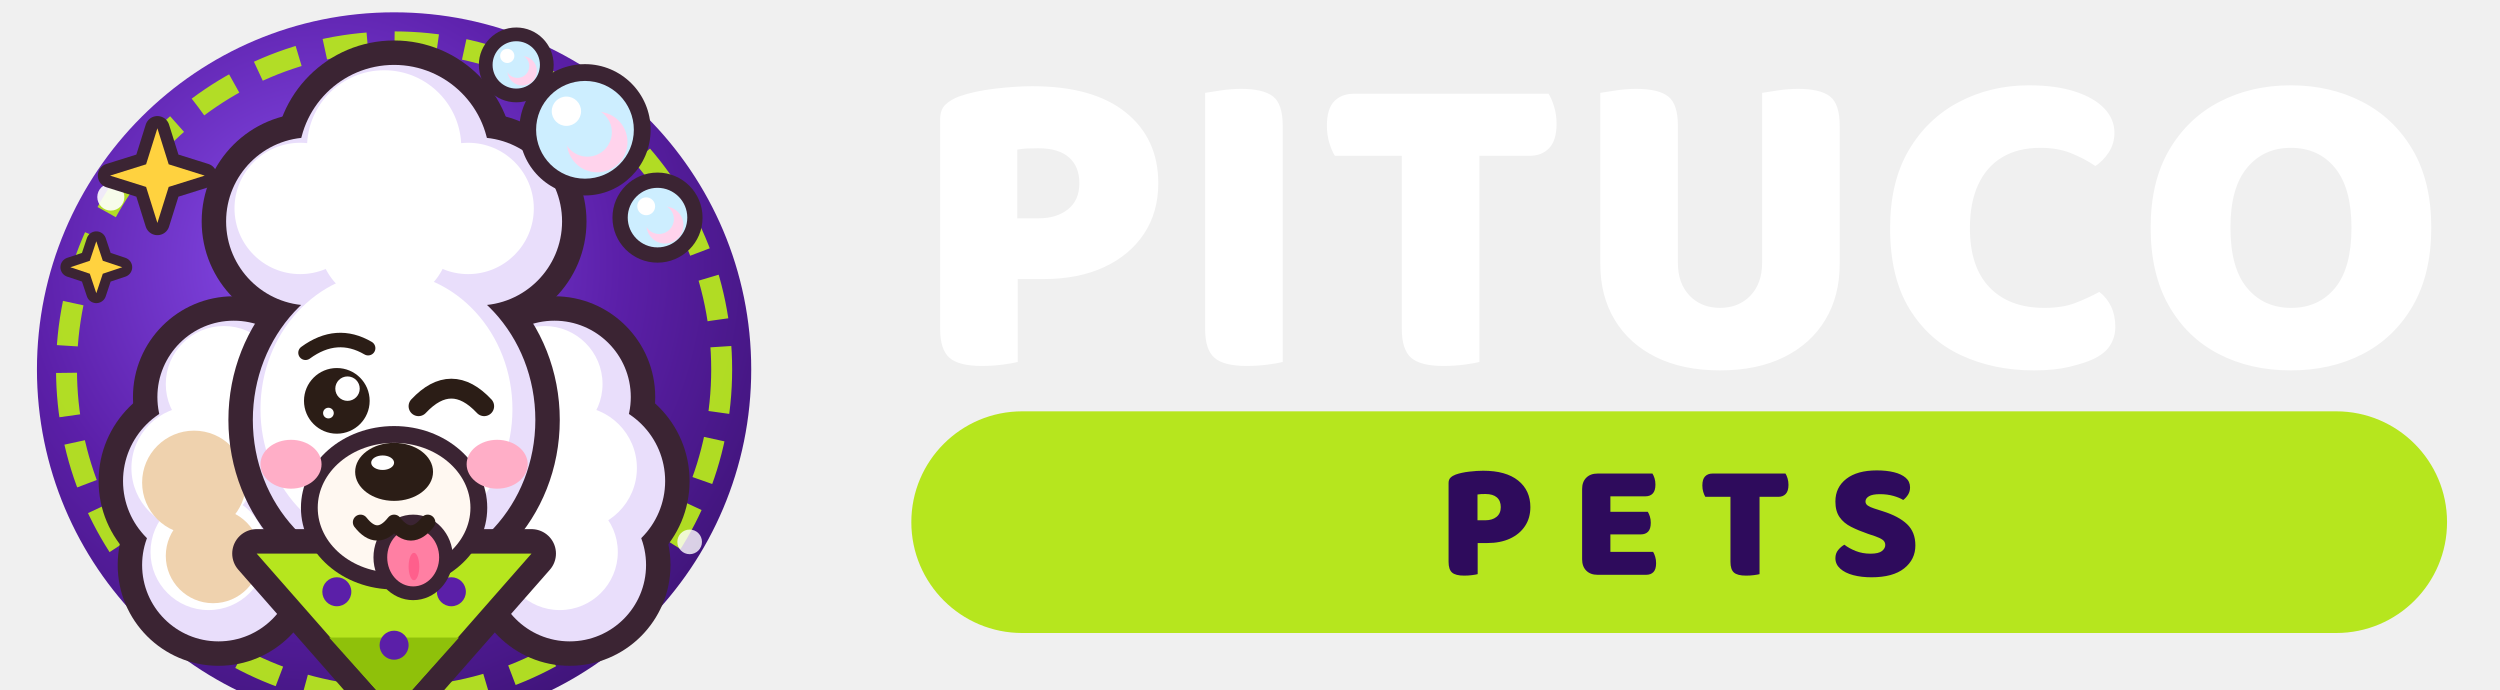
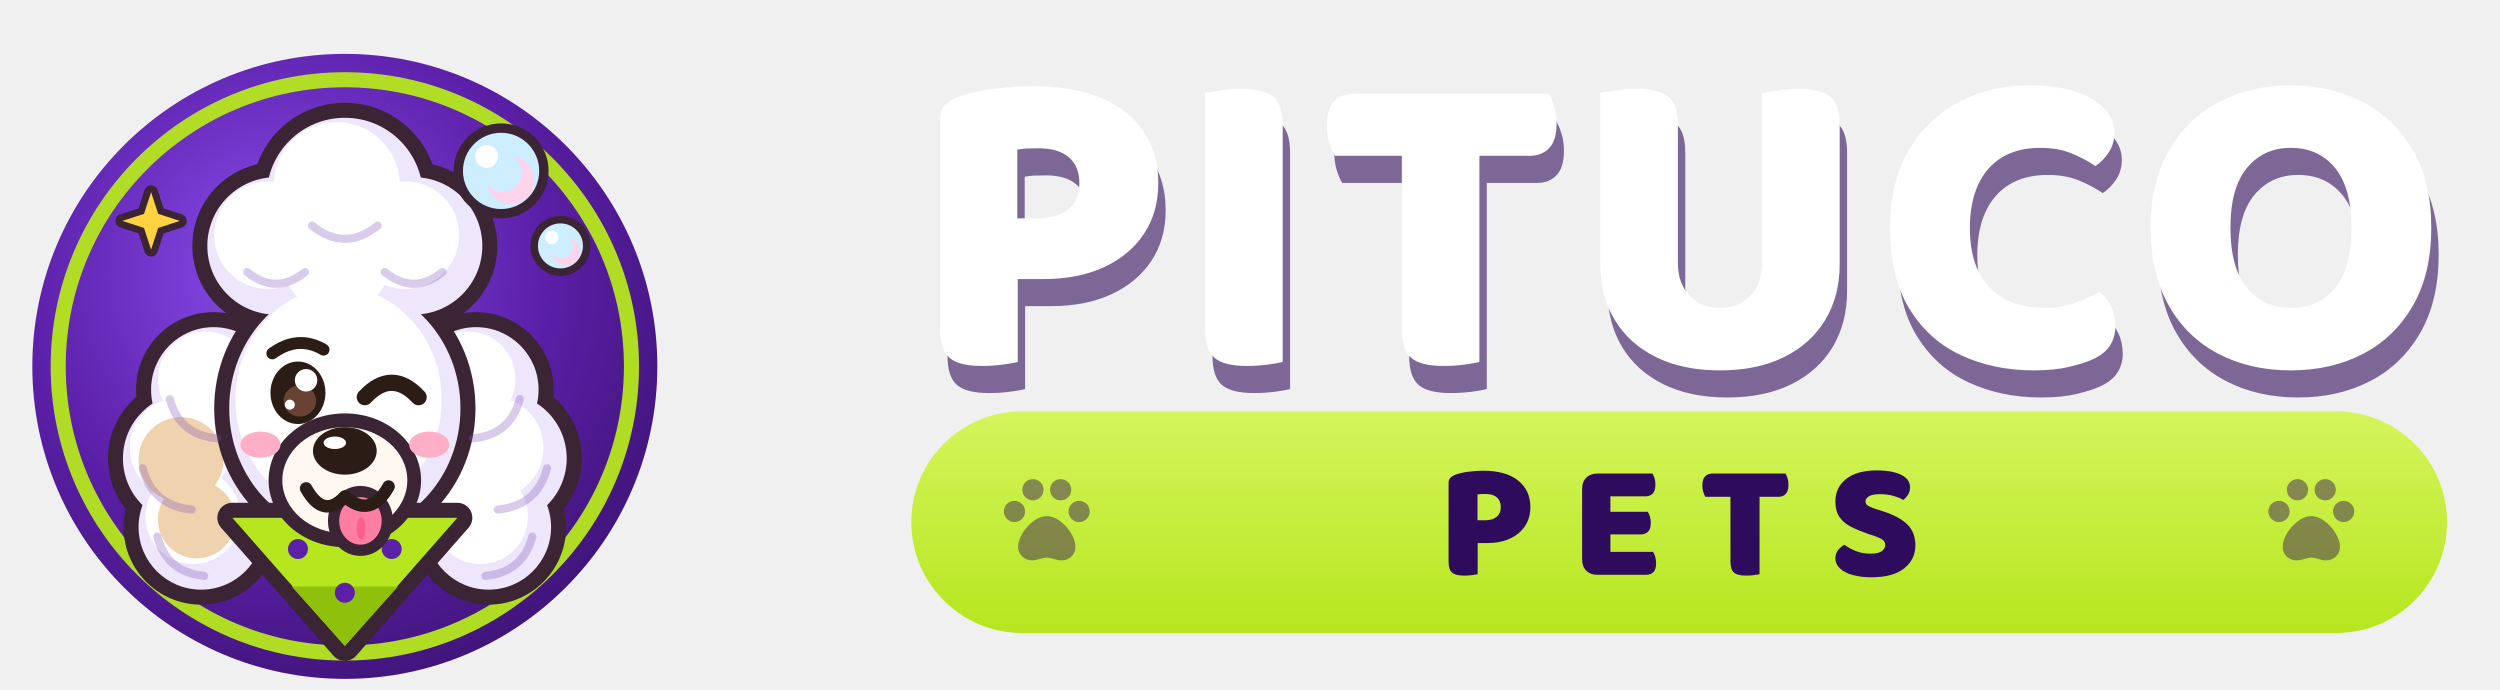
<svg xmlns="http://www.w3.org/2000/svg" viewBox="0 0 203 56" width="203" height="56" role="img" aria-label="Pituco Pets">
-   <g transform="translate(0 -4.0)">
+   <style>
+     .pituco-character { transform-origin: 50px 70px; }
+     .pituco-eye { transform-box: fill-box; transform-origin: center; }
+     .pituco-ear-left { transform-origin: 29px 45px; }
+     .pituco-ear-right { transform-origin: 71px 45px; }
+     @media (prefers-reduced-motion: no-preference) {
+       .pituco-eye { animation: pituco-blink 2.8s ease-in-out 1; }
+       .pituco-character { animation: pituco-hello 1.2s ease-out 1; }
+     }
+     @keyframes pituco-blink { 0%,42%,48%,76%,82%,100% { transform:scaleY(1); } 45%,79% { transform:scaleY(.12); } }
+     @keyframes pituco-hello { 0%,100% { transform:rotate(0); } 30% { transform:rotate(-4deg); } 65% { transform:rotate(3deg); } }
+     @media (prefers-reduced-motion: reduce) { .pituco-character,.pituco-eye { animation:none !important; transform:none !important; } }
+     </style>
+   <defs>
+     <linearGradient id="selo-logo-branco-pilula" x1="0" y1="0" x2="0" y2="1">
+       <stop offset="0" stop-color="#d4f55c" />
+       <stop offset="1" stop-color="#b6e61e" />
+     </linearGradient>
+     <path id="selo-logo-branco-nome" d="M82.604 17.728H84.332Q85.808 17.728 86.726 16.99Q87.644 16.252 87.644 14.884Q87.644 13.516 86.798 12.778Q85.952 12.04 84.332 12.04Q83.756 12.04 83.378 12.058Q83 12.076 82.604 12.148ZM84.728 22.66H76.34V9.664Q76.34 8.908 76.772 8.494Q77.204 8.08 77.888 7.828Q79.112 7.396 80.804 7.198Q82.496 7 83.828 7Q88.76 7 91.406 9.124Q94.052 11.248 94.052 14.884Q94.052 17.224 92.9 18.97Q91.748 20.716 89.66 21.688Q87.572 22.66 84.728 22.66ZM76.34 19.924H82.64V29.392Q82.244 29.5 81.416 29.608Q80.588 29.716 79.724 29.716Q77.852 29.716 77.096 29.05Q76.34 28.384 76.34 26.728ZM97.856 13.516H104.156V29.392Q103.76 29.5 102.932 29.608Q102.104 29.716 101.24 29.716Q99.368 29.716 98.612 29.05Q97.856 28.384 97.856 26.728ZM104.156 21.832H97.856V7.54Q98.288 7.468 99.134 7.342Q99.98 7.216 100.772 7.216Q102.572 7.216 103.364 7.828Q104.156 8.44 104.156 10.204ZM113.756 12.652V7.612H125.744Q125.996 8.008 126.194 8.656Q126.392 9.304 126.392 10.06Q126.392 11.392 125.798 12.022Q125.204 12.652 124.196 12.652ZM120.38 7.612V12.652H108.392Q108.14 12.256 107.942 11.608Q107.744 10.96 107.744 10.204Q107.744 8.836 108.338 8.224Q108.932 7.612 109.94 7.612ZM113.828 11.68H120.128V29.392Q119.732 29.5 118.904 29.608Q118.076 29.716 117.212 29.716Q115.34 29.716 114.584 29.05Q113.828 28.384 113.828 26.728ZM139.664 30.076Q136.64 30.076 134.462 28.996Q132.284 27.916 131.114 25.972Q129.944 24.028 129.944 21.436V19.24H136.244V21.328Q136.244 23.02 137.198 24.01Q138.152 25 139.664 25Q141.176 25 142.13 24.01Q143.084 23.02 143.084 21.328V19.24H149.384V21.436Q149.384 24.028 148.214 25.972Q147.044 27.916 144.866 28.996Q142.688 30.076 139.664 30.076ZM136.244 20.212H129.944V7.54Q130.376 7.468 131.222 7.342Q132.068 7.216 132.86 7.216Q134.66 7.216 135.452 7.828Q136.244 8.44 136.244 10.204ZM149.384 20.284H143.084V7.54Q143.516 7.468 144.362 7.342Q145.208 7.216 146 7.216Q147.8 7.216 148.592 7.828Q149.384 8.44 149.384 10.204ZM171.692 10.78Q171.692 11.68 171.224 12.382Q170.756 13.084 170.144 13.48Q169.244 12.868 168.164 12.436Q167.084 12.004 165.68 12.004Q163.844 12.004 162.566 12.778Q161.288 13.552 160.622 15.01Q159.956 16.468 159.956 18.52Q159.956 21.688 161.558 23.344Q163.16 25 166.004 25Q167.48 25 168.506 24.604Q169.532 24.208 170.468 23.704Q171.08 24.172 171.422 24.892Q171.764 25.612 171.764 26.548Q171.764 27.376 171.332 28.06Q170.9 28.744 169.856 29.212Q169.208 29.5 168.02 29.788Q166.832 30.076 165.14 30.076Q161.9 30.076 159.254 28.852Q156.608 27.628 155.042 25.072Q153.476 22.516 153.476 18.52Q153.476 14.776 154.988 12.202Q156.5 9.628 159.074 8.278Q161.648 6.928 164.744 6.928Q166.94 6.928 168.488 7.432Q170.036 7.936 170.864 8.8Q171.692 9.664 171.692 10.78ZM197.42 18.484Q197.42 22.228 195.926 24.82Q194.432 27.412 191.858 28.744Q189.284 30.076 186.008 30.076Q182.732 30.076 180.158 28.744Q177.584 27.412 176.108 24.82Q174.632 22.228 174.632 18.484Q174.632 14.74 176.144 12.166Q177.656 9.592 180.23 8.26Q182.804 6.928 186.008 6.928Q189.212 6.928 191.804 8.26Q194.396 9.592 195.908 12.166Q197.42 14.74 197.42 18.484ZM190.94 18.484Q190.94 15.28 189.608 13.642Q188.276 12.004 186.008 12.004Q183.812 12.004 182.462 13.624Q181.112 15.244 181.112 18.484Q181.112 21.76 182.462 23.38Q183.812 25 186.044 25Q188.276 25 189.608 23.38Q190.94 21.76 190.94 18.484Z" />
+   </defs>
+   <g transform="scale(0.875)">
    <defs>
      <radialGradient id="selo-logo-branco" cx="40%" cy="35%" r="70%">
        <stop offset="0" stop-color="#8a4ff0" />
        <stop offset=".6" stop-color="#5b1fa8" />
        <stop offset="1" stop-color="#3f1478" />
      </radialGradient>
    </defs>
    <circle cx="32" cy="34" r="29" fill="url(#selo-logo-branco)" />
-     <circle cx="32" cy="34" r="26.6" fill="none" stroke="#b6e61e" stroke-width="1.7" stroke-dasharray="3.5 2.2" opacity=".95" />
-     <circle cx="9" cy="20" r="1.1" fill="#ffffff" opacity="0.9" />
-     <circle cx="56" cy="48" r="1" fill="#ffffff" opacity="0.8" />
-     <circle cx="12" cy="50" r="0.8" fill="#ffffff" opacity="0.7" />
-     <g transform="translate(1.00 5.24) scale(0.62)">
-       <circle cx="29" cy="50" r="13.2" fill="#3b2433" />
-       <circle cx="25" cy="61" r="13.7" fill="#3b2433" />
-       <circle cx="27" cy="72" r="13.2" fill="#3b2433" />
-       <circle cx="71" cy="50" r="13.2" fill="#3b2433" />
-       <circle cx="75" cy="61" r="13.7" fill="#3b2433" />
-       <circle cx="73" cy="72" r="13.2" fill="#3b2433" />
-       <circle cx="29" cy="50" r="10" fill="#e9defb" />
-       <circle cx="25" cy="61" r="10.5" fill="#e9defb" />
-       <circle cx="27" cy="72" r="10" fill="#e9defb" />
-       <circle cx="71" cy="50" r="10" fill="#e9defb" />
-       <circle cx="75" cy="61" r="10.5" fill="#e9defb" />
-       <circle cx="73" cy="72" r="10" fill="#e9defb" />
-       <circle cx="27.7" cy="48.3" r="7.6" fill="#ffffff" />
-       <circle cx="23.7" cy="59.3" r="8.1" fill="#ffffff" />
-       <circle cx="25.7" cy="70.3" r="7.6" fill="#ffffff" />
-       <circle cx="69.7" cy="48.3" r="7.6" fill="#ffffff" />
-       <circle cx="73.7" cy="59.3" r="8.1" fill="#ffffff" />
-       <circle cx="71.7" cy="70.3" r="7.6" fill="#ffffff" />
-       <circle cx="23.8" cy="61.2" r="6.8" fill="#efd2ae" />
-       <circle cx="26.3" cy="70.8" r="6.2" fill="#efd2ae" />
-       <ellipse cx="50" cy="53" rx="21.7" ry="23.2" fill="#3b2433" />
-       <circle cx="39" cy="27" r="14.2" fill="#3b2433" />
-       <circle cx="61" cy="27" r="14.2" fill="#3b2433" />
-       <circle cx="50" cy="19" r="15.7" fill="#3b2433" />
-       <circle cx="50" cy="31" r="14.2" fill="#3b2433" />
-       <ellipse cx="50" cy="53" rx="18.5" ry="20" fill="#e9defb" />
-       <circle cx="39" cy="27" r="11" fill="#e9defb" />
-       <circle cx="61" cy="27" r="11" fill="#e9defb" />
-       <circle cx="50" cy="19" r="12.5" fill="#e9defb" />
-       <circle cx="50" cy="31" r="11" fill="#e9defb" />
-       <circle cx="37.7" cy="25.3" r="8.6" fill="#ffffff" />
-       <circle cx="59.7" cy="25.3" r="8.6" fill="#ffffff" />
-       <circle cx="48.7" cy="17.3" r="10.1" fill="#ffffff" />
-       <circle cx="48.7" cy="29.3" r="8.6" fill="#ffffff" />
-       <ellipse cx="49" cy="51.6" rx="16.5" ry="18" fill="#ffffff" />
-       <polygon points="32,70.5 68,70.5 50,91" fill="#3b2433" stroke="#3b2433" stroke-width="6.4" stroke-linejoin="round" />
-       <polygon points="32,70.5 68,70.5 50,91" fill="#b6e61e" />
-       <polygon points="41.5,81.5 58.5,81.5 50,91" fill="#8fc10a" />
-       <circle cx="42.5" cy="75.5" r="1.9" fill="#5b1fa8" />
-       <circle cx="57.5" cy="75.5" r="1.9" fill="#5b1fa8" />
-       <circle cx="50" cy="82.5" r="1.9" fill="#5b1fa8" />
-       <circle cx="75" cy="15" r="8.6" fill="#3b2433" />
-       <circle cx="75" cy="15" r="6.4" fill="#cdeeff" />
-       <circle cx="76.6" cy="16.6" r="3.968" fill="#ffd3ec" />
-       <circle cx="75.32" cy="15.32" r="3.2" fill="#cdeeff" />
-       <circle cx="72.568" cy="12.568" r="1.92" fill="#ffffff" />
-       <circle cx="84.5" cy="26.5" r="5.9" fill="#3b2433" />
-       <circle cx="84.5" cy="26.5" r="3.9" fill="#cdeeff" />
-       <circle cx="85.475" cy="27.475" r="2.418" fill="#ffd3ec" />
-       <circle cx="84.695" cy="26.695" r="1.95" fill="#cdeeff" />
-       <circle cx="83.018" cy="25.018" r="1.17" fill="#ffffff" />
-       <circle cx="66" cy="6.5" r="4.9" fill="#3b2433" />
-       <circle cx="66" cy="6.5" r="3.1" fill="#cdeeff" />
-       <circle cx="66.775" cy="7.275" r="1.922" fill="#ffd3ec" />
-       <circle cx="66.155" cy="6.655" r="1.55" fill="#cdeeff" />
-       <circle cx="64.822" cy="5.322" r="0.93" fill="#ffffff" />
-       <polygon points="19.0,14.8 20.48,19.52 25.2,21.0 20.48,22.48 19.0,27.2 17.52,22.48 12.8,21.0 17.52,19.52" fill="#3b2433" stroke="#3b2433" stroke-width="3.2" stroke-linejoin="round" />
-       <polygon points="19.0,14.8 20.48,19.52 25.2,21.0 20.48,22.48 19.0,27.2 17.52,22.48 12.8,21.0 17.52,19.52" fill="#ffd23f" />
-       <polygon points="11.0,29.6 11.85,32.15 14.4,33.0 11.85,33.85 11.0,36.4 10.15,33.85 7.6,33.0 10.15,32.15" fill="#3b2433" stroke="#3b2433" stroke-width="2.6" stroke-linejoin="round" />
-       <polygon points="11.0,29.6 11.85,32.15 14.4,33.0 11.85,33.85 11.0,36.4 10.15,33.85 7.6,33.0 10.15,32.15" fill="#ffd23f" />
-       <ellipse cx="50" cy="64.5" rx="12.2" ry="10.7" fill="#3b2433" />
-       <ellipse cx="50" cy="64.5" rx="10" ry="8.5" fill="#fff8f1" />
-       <ellipse cx="52.5" cy="71" rx="5.2" ry="5.6" fill="#3b2433" />
-       <ellipse cx="52.5" cy="71" rx="3.4" ry="3.8" fill="#ff7fa3" />
-       <ellipse cx="52.6" cy="72.2" rx="0.7" ry="1.8" fill="#ff5f8c" />
-       <ellipse cx="36.5" cy="58.8" rx="4" ry="3.2" fill="#ffaec7" />
-       <ellipse cx="63.5" cy="58.8" rx="4" ry="3.2" fill="#ffaec7" />
-       <circle cx="42.5" cy="50.5" r="4.3" fill="#2b1d16" />
-       <ellipse cx="50" cy="59.8" rx="5.1" ry="3.8" fill="#2b1d16" />
-       <circle cx="43.9" cy="48.9" r="1.6" fill="#ffffff" />
-       <circle cx="41.4" cy="52.1" r="0.7" fill="#ffffff" />
-       <ellipse cx="48.5" cy="58.6" rx="1.5" ry="0.95" fill="#ffffff" />
-       <path d="M53.2 51.2Q57.5 46.6 61.8 51.2" fill="none" stroke="#2b1d16" stroke-width="2.6" stroke-linecap="round" />
-       <path d="M38.4 44.2Q42.5 41.2 46.6 43.6" fill="none" stroke="#2b1d16" stroke-width="1.9" stroke-linecap="round" />
-       <path d="M45.6 66.4Q47.8 69.2 50 66.4M50 66.4Q52.2 69.2 54.4 66.4" fill="none" stroke="#2b1d16" stroke-width="2.0" stroke-linecap="round" />
+     <circle cx="32" cy="34" r="26.6" fill="none" stroke="#b6e61e" stroke-width="1.4" opacity=".95" />
+     <g transform="translate(3.00 7.16) scale(0.58)">
+       <g class="pituco-character">
+         <g class="pituco-ear-left">
+           <circle cx="29" cy="50" r="12.4" fill="#3b2433" />
+           <circle cx="25" cy="61" r="12.9" fill="#3b2433" />
+           <circle cx="27" cy="72" r="12.4" fill="#3b2433" />
+           <circle cx="29" cy="50" r="10" fill="#eee6fa" />
+           <circle cx="25" cy="61" r="10.5" fill="#eee6fa" />
+           <circle cx="27" cy="72" r="10" fill="#eee6fa" />
+           <circle cx="27.7" cy="48.3" r="7.6" fill="#ffffff" />
+           <circle cx="23.7" cy="59.3" r="8.1" fill="#ffffff" />
+           <circle cx="25.7" cy="70.3" r="7.6" fill="#ffffff" />
+           <circle cx="23.8" cy="61.2" r="6.8" fill="#efd2ae" />
+           <circle cx="26.3" cy="70.8" r="6.2" fill="#efd2ae" />
+         </g>
+         <g class="pituco-ear-right">
+           <circle cx="71" cy="50" r="12.4" fill="#3b2433" />
+           <circle cx="75" cy="61" r="12.9" fill="#3b2433" />
+           <circle cx="73" cy="72" r="12.4" fill="#3b2433" />
+           <circle cx="71" cy="50" r="10" fill="#eee6fa" />
+           <circle cx="75" cy="61" r="10.5" fill="#eee6fa" />
+           <circle cx="73" cy="72" r="10" fill="#eee6fa" />
+           <circle cx="69.7" cy="48.3" r="7.6" fill="#ffffff" />
+           <circle cx="73.7" cy="59.3" r="8.1" fill="#ffffff" />
+           <circle cx="71.7" cy="70.3" r="7.6" fill="#ffffff" />
+         </g>
+         <ellipse cx="50" cy="53" rx="20.9" ry="22.4" fill="#3b2433" />
+         <circle cx="39" cy="27" r="13.4" fill="#3b2433" />
+         <circle cx="61" cy="27" r="13.4" fill="#3b2433" />
+         <circle cx="50" cy="19" r="14.9" fill="#3b2433" />
+         <circle cx="50" cy="31" r="13.4" fill="#3b2433" />
+         <ellipse cx="50" cy="53" rx="18.5" ry="20" fill="#eee6fa" />
+         <circle cx="39" cy="27" r="11" fill="#eee6fa" />
+         <circle cx="61" cy="27" r="11" fill="#eee6fa" />
+         <circle cx="50" cy="19" r="12.5" fill="#eee6fa" />
+         <circle cx="50" cy="31" r="11" fill="#eee6fa" />
+         <circle cx="37.7" cy="25.3" r="8.6" fill="#ffffff" />
+         <circle cx="59.7" cy="25.3" r="8.6" fill="#ffffff" />
+         <circle cx="48.7" cy="17.3" r="10.1" fill="#ffffff" />
+         <circle cx="48.7" cy="29.3" r="8.6" fill="#ffffff" />
+         <ellipse cx="49" cy="51.6" rx="16.5" ry="18" fill="#ffffff" />
+         <polygon points="32,70.5 68,70.5 50,91" fill="#3b2433" stroke="#3b2433" stroke-width="4.8" stroke-linejoin="round" />
+         <polygon points="32,70.5 68,70.5 50,91" fill="#b6e61e" />
+         <polygon points="41.5,81.5 58.5,81.5 50,91" fill="#8fc10a" />
+         <circle cx="42.5" cy="75.5" r="1.6" fill="#5b1fa8" />
+         <circle cx="57.5" cy="75.5" r="1.6" fill="#5b1fa8" />
+         <circle cx="50" cy="82.5" r="1.6" fill="#5b1fa8" />
+         <g class="pituco-bubble pituco-bubble-75">
+           <circle cx="75" cy="15" r="7.6" fill="#3b2433" />
+           <circle cx="75" cy="15" r="6.1" fill="#cdeeff" />
+           <circle cx="76.525" cy="16.525" r="3.782" fill="#ffd3ec" />
+           <circle cx="75.305" cy="15.305" r="3.05" fill="#cdeeff" />
+           <circle cx="72.682" cy="12.682" r="1.83" fill="#ffffff" />
+         </g>
+         <g class="pituco-bubble pituco-bubble-84">
+           <circle cx="84.5" cy="27" r="4.8" fill="#3b2433" />
+           <circle cx="84.5" cy="27" r="3.6" fill="#cdeeff" />
+           <circle cx="85.4" cy="27.9" r="2.232" fill="#ffd3ec" />
+           <circle cx="84.68" cy="27.18" r="1.8" fill="#cdeeff" />
+           <circle cx="83.132" cy="25.632" r="1.08" fill="#ffffff" />
+         </g>
+         <g class="pituco-sparkle">
+           <polygon points="19.0,18.4 20.13,21.87 23.6,23.0 20.13,24.13 19.0,27.6 17.87,24.13 14.4,23.0 17.87,21.87" fill="#3b2433" stroke="#3b2433" stroke-width="2.2" stroke-linejoin="round" />
+           <polygon points="19.0,18.4 20.13,21.87 23.6,23.0 20.13,24.13 19.0,27.6 17.87,24.13 14.4,23.0 17.87,21.87" fill="#ffd23f" />
+         </g>
+         <ellipse cx="50" cy="64.5" rx="12.2" ry="10.7" fill="#3b2433" />
+         <ellipse cx="50" cy="64.5" rx="10" ry="8.5" fill="#fff8f1" />
+         <g class="pituco-tongue">
+           <ellipse cx="52.5" cy="71" rx="5.2" ry="5.6" fill="#3b2433" />
+           <ellipse cx="52.5" cy="71" rx="3.4" ry="3.8" fill="#ff7fa3" />
+           <ellipse cx="52.6" cy="72.2" rx="0.7" ry="1.8" fill="#ff5f8c" />
+         </g>
+         <ellipse cx="36.5" cy="58.8" rx="3.2" ry="2.1" fill="#ffaec7" />
+         <ellipse cx="63.5" cy="58.8" rx="3.2" ry="2.1" fill="#ffaec7" />
+         <g class="pituco-eye">
+           <ellipse cx="42.5" cy="50.5" rx="4.4" ry="5.0" fill="#2b1d16" />
+           <ellipse cx="42.8" cy="51.8" rx="2.6" ry="2.5" fill="#684333" />
+           <circle cx="43.8" cy="48.5" r="1.8" fill="#ffffff" />
+           <circle cx="41.2" cy="52.4" r="0.8" fill="#ffffff" />
+         </g>
+         <ellipse cx="50" cy="59.8" rx="5.1" ry="3.8" fill="#2b1d16" />
+         <ellipse cx="48.4" cy="58.5" rx="1.8" ry="1.0" fill="#ffffff" />
+         <g class="pituco-ear-left">
+           <path d="M22 51.5Q23.5 57.2 29.5 57.8M17.65 62.58Q19.23 68.56 25.52 69.19M20 73.5Q21.5 79.2 27.5 79.8" fill="none" stroke="#7b56b8" stroke-opacity="0.3" stroke-width="1.3" stroke-linecap="round" />
+         </g>
+         <g class="pituco-ear-right">
+           <path d="M78 51.5Q76.5 57.2 70.5 57.8M82.35 62.58Q80.78 68.56 74.47 69.19M80 73.5Q78.5 79.2 72.5 79.8" fill="none" stroke="#7b56b8" stroke-opacity="0.3" stroke-width="1.3" stroke-linecap="round" />
+         </g>
+         <path d="M34.38 31.18Q39 34.92 43.62 31.18M56.38 31.18Q61 34.92 65.62 31.18M44.75 23.75Q50 28 55.25 23.75" fill="none" stroke="#7b56b8" stroke-opacity="0.3" stroke-width="1.3" stroke-linecap="round" />
+         <path d="M53.2 51.2Q57.5 46.6 61.8 51.2" fill="none" stroke="#2b1d16" stroke-width="2.6" stroke-linecap="round" />
+         <path d="M38.4 44.2Q42.5 41.2 46.6 43.6" fill="none" stroke="#2b1d16" stroke-width="1.9" stroke-linecap="round" />
+         <path d="M43.8 65.8Q46.6 70.8 50 67.1M50 67.1Q54.1 70.7 57 65.5" fill="none" stroke="#2b1d16" stroke-width="2.0" stroke-linecap="round" />
+       </g>
    </g>
  </g>
-   <path fill="#ffffff" d="M82.604 17.728H84.332Q85.808 17.728 86.726 16.99Q87.644 16.252 87.644 14.884Q87.644 13.516 86.798 12.778Q85.952 12.04 84.332 12.04Q83.756 12.04 83.378 12.058Q83.0 12.076 82.604 12.148ZM84.728 22.66H76.34V9.664Q76.34 8.908 76.772 8.494Q77.204 8.08 77.888 7.828Q79.112 7.396 80.804 7.198Q82.496 7 83.828 7Q88.76 7 91.406 9.124Q94.052 11.248 94.052 14.884Q94.052 17.224 92.9 18.97Q91.748 20.716 89.66 21.688Q87.572 22.66 84.728 22.66ZM76.34 19.924H82.64V29.392Q82.244 29.5 81.416 29.608Q80.588 29.716 79.724 29.716Q77.852 29.716 77.096 29.05Q76.34 28.384 76.34 26.728ZM97.856 13.516H104.156V29.392Q103.76 29.5 102.932 29.608Q102.104 29.716 101.24 29.716Q99.368 29.716 98.612 29.05Q97.856 28.384 97.856 26.728ZM104.156 21.832H97.856V7.54Q98.288 7.468 99.134 7.342Q99.98 7.216 100.772 7.216Q102.572 7.216 103.364 7.828Q104.156 8.44 104.156 10.204ZM113.756 12.652V7.612H125.744Q125.996 8.008 126.194 8.656Q126.392 9.304 126.392 10.06Q126.392 11.392 125.798 12.022Q125.204 12.652 124.196 12.652ZM120.38 7.612V12.652H108.392Q108.14 12.256 107.942 11.608Q107.744 10.96 107.744 10.204Q107.744 8.836 108.338 8.224Q108.932 7.612 109.94 7.612ZM113.828 11.68H120.128V29.392Q119.732 29.5 118.904 29.608Q118.076 29.716 117.212 29.716Q115.34 29.716 114.584 29.05Q113.828 28.384 113.828 26.728ZM139.664 30.076Q136.64 30.076 134.462 28.996Q132.284 27.916 131.114 25.972Q129.944 24.028 129.944 21.436V19.24H136.244V21.328Q136.244 23.02 137.198 24.01Q138.152 25.0 139.664 25.0Q141.176 25.0 142.13 24.01Q143.084 23.02 143.084 21.328V19.24H149.384V21.436Q149.384 24.028 148.214 25.972Q147.044 27.916 144.866 28.996Q142.688 30.076 139.664 30.076ZM136.244 20.212H129.944V7.54Q130.376 7.468 131.222 7.342Q132.068 7.216 132.86 7.216Q134.66 7.216 135.452 7.828Q136.244 8.44 136.244 10.204ZM149.384 20.284H143.084V7.54Q143.516 7.468 144.362 7.342Q145.208 7.216 146.0 7.216Q147.8 7.216 148.592 7.828Q149.384 8.44 149.384 10.204ZM171.692 10.78Q171.692 11.68 171.224 12.382Q170.756 13.084 170.144 13.48Q169.244 12.868 168.164 12.436Q167.084 12.004 165.68 12.004Q163.844 12.004 162.566 12.778Q161.288 13.552 160.622 15.01Q159.956 16.468 159.956 18.52Q159.956 21.688 161.558 23.344Q163.16 25.0 166.004 25.0Q167.48 25.0 168.506 24.604Q169.532 24.208 170.468 23.704Q171.08 24.172 171.422 24.892Q171.764 25.612 171.764 26.548Q171.764 27.376 171.332 28.06Q170.9 28.744 169.856 29.212Q169.208 29.5 168.02 29.788Q166.832 30.076 165.14 30.076Q161.9 30.076 159.254 28.852Q156.608 27.628 155.042 25.072Q153.476 22.516 153.476 18.52Q153.476 14.776 154.988 12.202Q156.5 9.628 159.074 8.278Q161.648 6.928 164.744 6.928Q166.94 6.928 168.488 7.432Q170.036 7.936 170.864 8.8Q171.692 9.664 171.692 10.78ZM197.42 18.484Q197.42 22.228 195.926 24.82Q194.432 27.412 191.858 28.744Q189.284 30.076 186.008 30.076Q182.732 30.076 180.158 28.744Q177.584 27.412 176.108 24.82Q174.632 22.228 174.632 18.484Q174.632 14.74 176.144 12.166Q177.656 9.592 180.23 8.26Q182.804 6.928 186.008 6.928Q189.212 6.928 191.804 8.26Q194.396 9.592 195.908 12.166Q197.42 14.74 197.42 18.484ZM190.94 18.484Q190.94 15.28 189.608 13.642Q188.276 12.004 186.008 12.004Q183.812 12.004 182.462 13.624Q181.112 15.244 181.112 18.484Q181.112 21.76 182.462 23.38Q183.812 25.0 186.044 25.0Q188.276 25.0 189.608 23.38Q190.94 21.76 190.94 18.484Z" />
-   <rect x="74" y="33.4" width="124.7" height="18" rx="9.0" fill="#b6e61e" />
+   <use href="#selo-logo-branco-nome" fill="#2e0b5c" opacity="0.6" transform="translate(.6 2.2)" />
+   <use href="#selo-logo-branco-nome" fill="#ffffff" />
+   <rect x="74" y="33.4" width="124.7" height="18" rx="9.0" fill="url(#selo-logo-branco-pilula)" />
+   <g opacity=".45">
+     <g fill="#2e0b5c" transform="translate(80.50 37.78) scale(0.375)">
+       <circle cx="5" cy="10" r="2.3" />
+       <circle cx="9" cy="5.3" r="2.3" />
+       <circle cx="15" cy="5.3" r="2.3" />
+       <circle cx="19" cy="10" r="2.3" />
+       <path d="M12 11c-3 0-6.2 4-6.2 6.6 0 2 1.6 3 3 3 1.2 0 2.1-.6 3.2-.6s2 .6 3.2.6c1.4 0 3-1 3-3C18.2 15 15 11 12 11z" />
+     </g>
+     <g fill="#2e0b5c" transform="translate(183.18 37.78) scale(0.375)">
+       <circle cx="5" cy="10" r="2.3" />
+       <circle cx="9" cy="5.3" r="2.3" />
+       <circle cx="15" cy="5.3" r="2.3" />
+       <circle cx="19" cy="10" r="2.3" />
+       <path d="M12 11c-3 0-6.2 4-6.2 6.6 0 2 1.6 3 3 3 1.2 0 2.1-.6 3.2-.6s2 .6 3.2.6c1.4 0 3-1 3-3C18.2 15 15 11 12 11z" />
+     </g>
+   </g>
  <path fill="#2e0b5c" d="M119.973 42.246H120.621Q121.175 42.246 121.519 41.969Q121.863 41.692 121.863 41.179Q121.863 40.666 121.546 40.389Q121.229 40.113 120.621 40.113Q120.405 40.113 120.264 40.12Q120.122 40.126 119.973 40.153ZM120.77 44.095H117.624V39.222Q117.624 38.938 117.786 38.783Q117.948 38.628 118.205 38.533Q118.664 38.371 119.298 38.297Q119.933 38.223 120.432 38.223Q122.282 38.223 123.274 39.019Q124.266 39.816 124.266 41.179Q124.266 42.057 123.834 42.711Q123.402 43.366 122.619 43.731Q121.836 44.095 120.77 44.095ZM117.624 43.069H119.987V46.62Q119.838 46.66 119.528 46.701Q119.217 46.741 118.893 46.741Q118.191 46.741 117.908 46.491Q117.624 46.242 117.624 45.621ZM128.468 40.666H130.763V46.552Q130.614 46.593 130.331 46.633Q130.047 46.674 129.724 46.674Q129.143 46.674 128.805 46.336Q128.468 45.999 128.468 45.418ZM130.763 44.46H128.468V39.708Q128.468 39.127 128.805 38.79Q129.143 38.452 129.724 38.452Q130.047 38.452 130.331 38.493Q130.614 38.533 130.763 38.574ZM129.724 43.393V41.557H133.8Q133.895 41.706 133.969 41.935Q134.043 42.165 134.043 42.448Q134.043 42.948 133.827 43.17Q133.611 43.393 133.233 43.393ZM129.724 46.674V44.811H134.232Q134.327 44.959 134.401 45.202Q134.475 45.445 134.475 45.729Q134.475 46.228 134.26 46.451Q134.043 46.674 133.665 46.674ZM129.724 40.302V38.452H134.178Q134.273 38.601 134.347 38.83Q134.421 39.06 134.421 39.343Q134.421 39.843 134.205 40.072Q133.989 40.302 133.611 40.302ZM140.486 40.342V38.452H144.981Q145.076 38.601 145.15 38.844Q145.224 39.087 145.224 39.37Q145.224 39.87 145.002 40.106Q144.779 40.342 144.401 40.342ZM142.97 38.452V40.342H138.474Q138.38 40.194 138.306 39.951Q138.231 39.708 138.231 39.424Q138.231 38.911 138.454 38.682Q138.677 38.452 139.055 38.452ZM140.513 39.978H142.875V46.62Q142.727 46.66 142.416 46.701Q142.106 46.741 141.782 46.741Q141.08 46.741 140.796 46.491Q140.513 46.242 140.513 45.621ZM151.883 44.959Q152.544 44.959 152.815 44.743Q153.084 44.527 153.084 44.257Q153.084 43.987 152.868 43.832Q152.652 43.677 152.261 43.542L151.694 43.353Q150.911 43.083 150.31 42.779Q149.709 42.475 149.372 41.989Q149.034 41.503 149.034 40.72Q149.034 39.573 149.919 38.884Q150.803 38.196 152.396 38.196Q153.179 38.196 153.786 38.344Q154.394 38.493 154.745 38.796Q155.096 39.1 155.096 39.573Q155.096 39.91 154.934 40.167Q154.772 40.423 154.542 40.599Q154.245 40.41 153.746 40.268Q153.246 40.126 152.652 40.126Q152.045 40.126 151.761 40.295Q151.478 40.464 151.478 40.72Q151.478 40.923 151.66 41.051Q151.843 41.179 152.18 41.287L152.895 41.517Q154.178 41.922 154.853 42.563Q155.528 43.204 155.528 44.284Q155.528 45.432 154.617 46.154Q153.706 46.876 151.964 46.876Q151.14 46.876 150.479 46.701Q149.817 46.525 149.426 46.174Q149.034 45.823 149.034 45.324Q149.034 44.932 149.264 44.655Q149.493 44.379 149.763 44.23Q150.141 44.527 150.688 44.743Q151.235 44.959 151.883 44.959Z" />
</svg>
